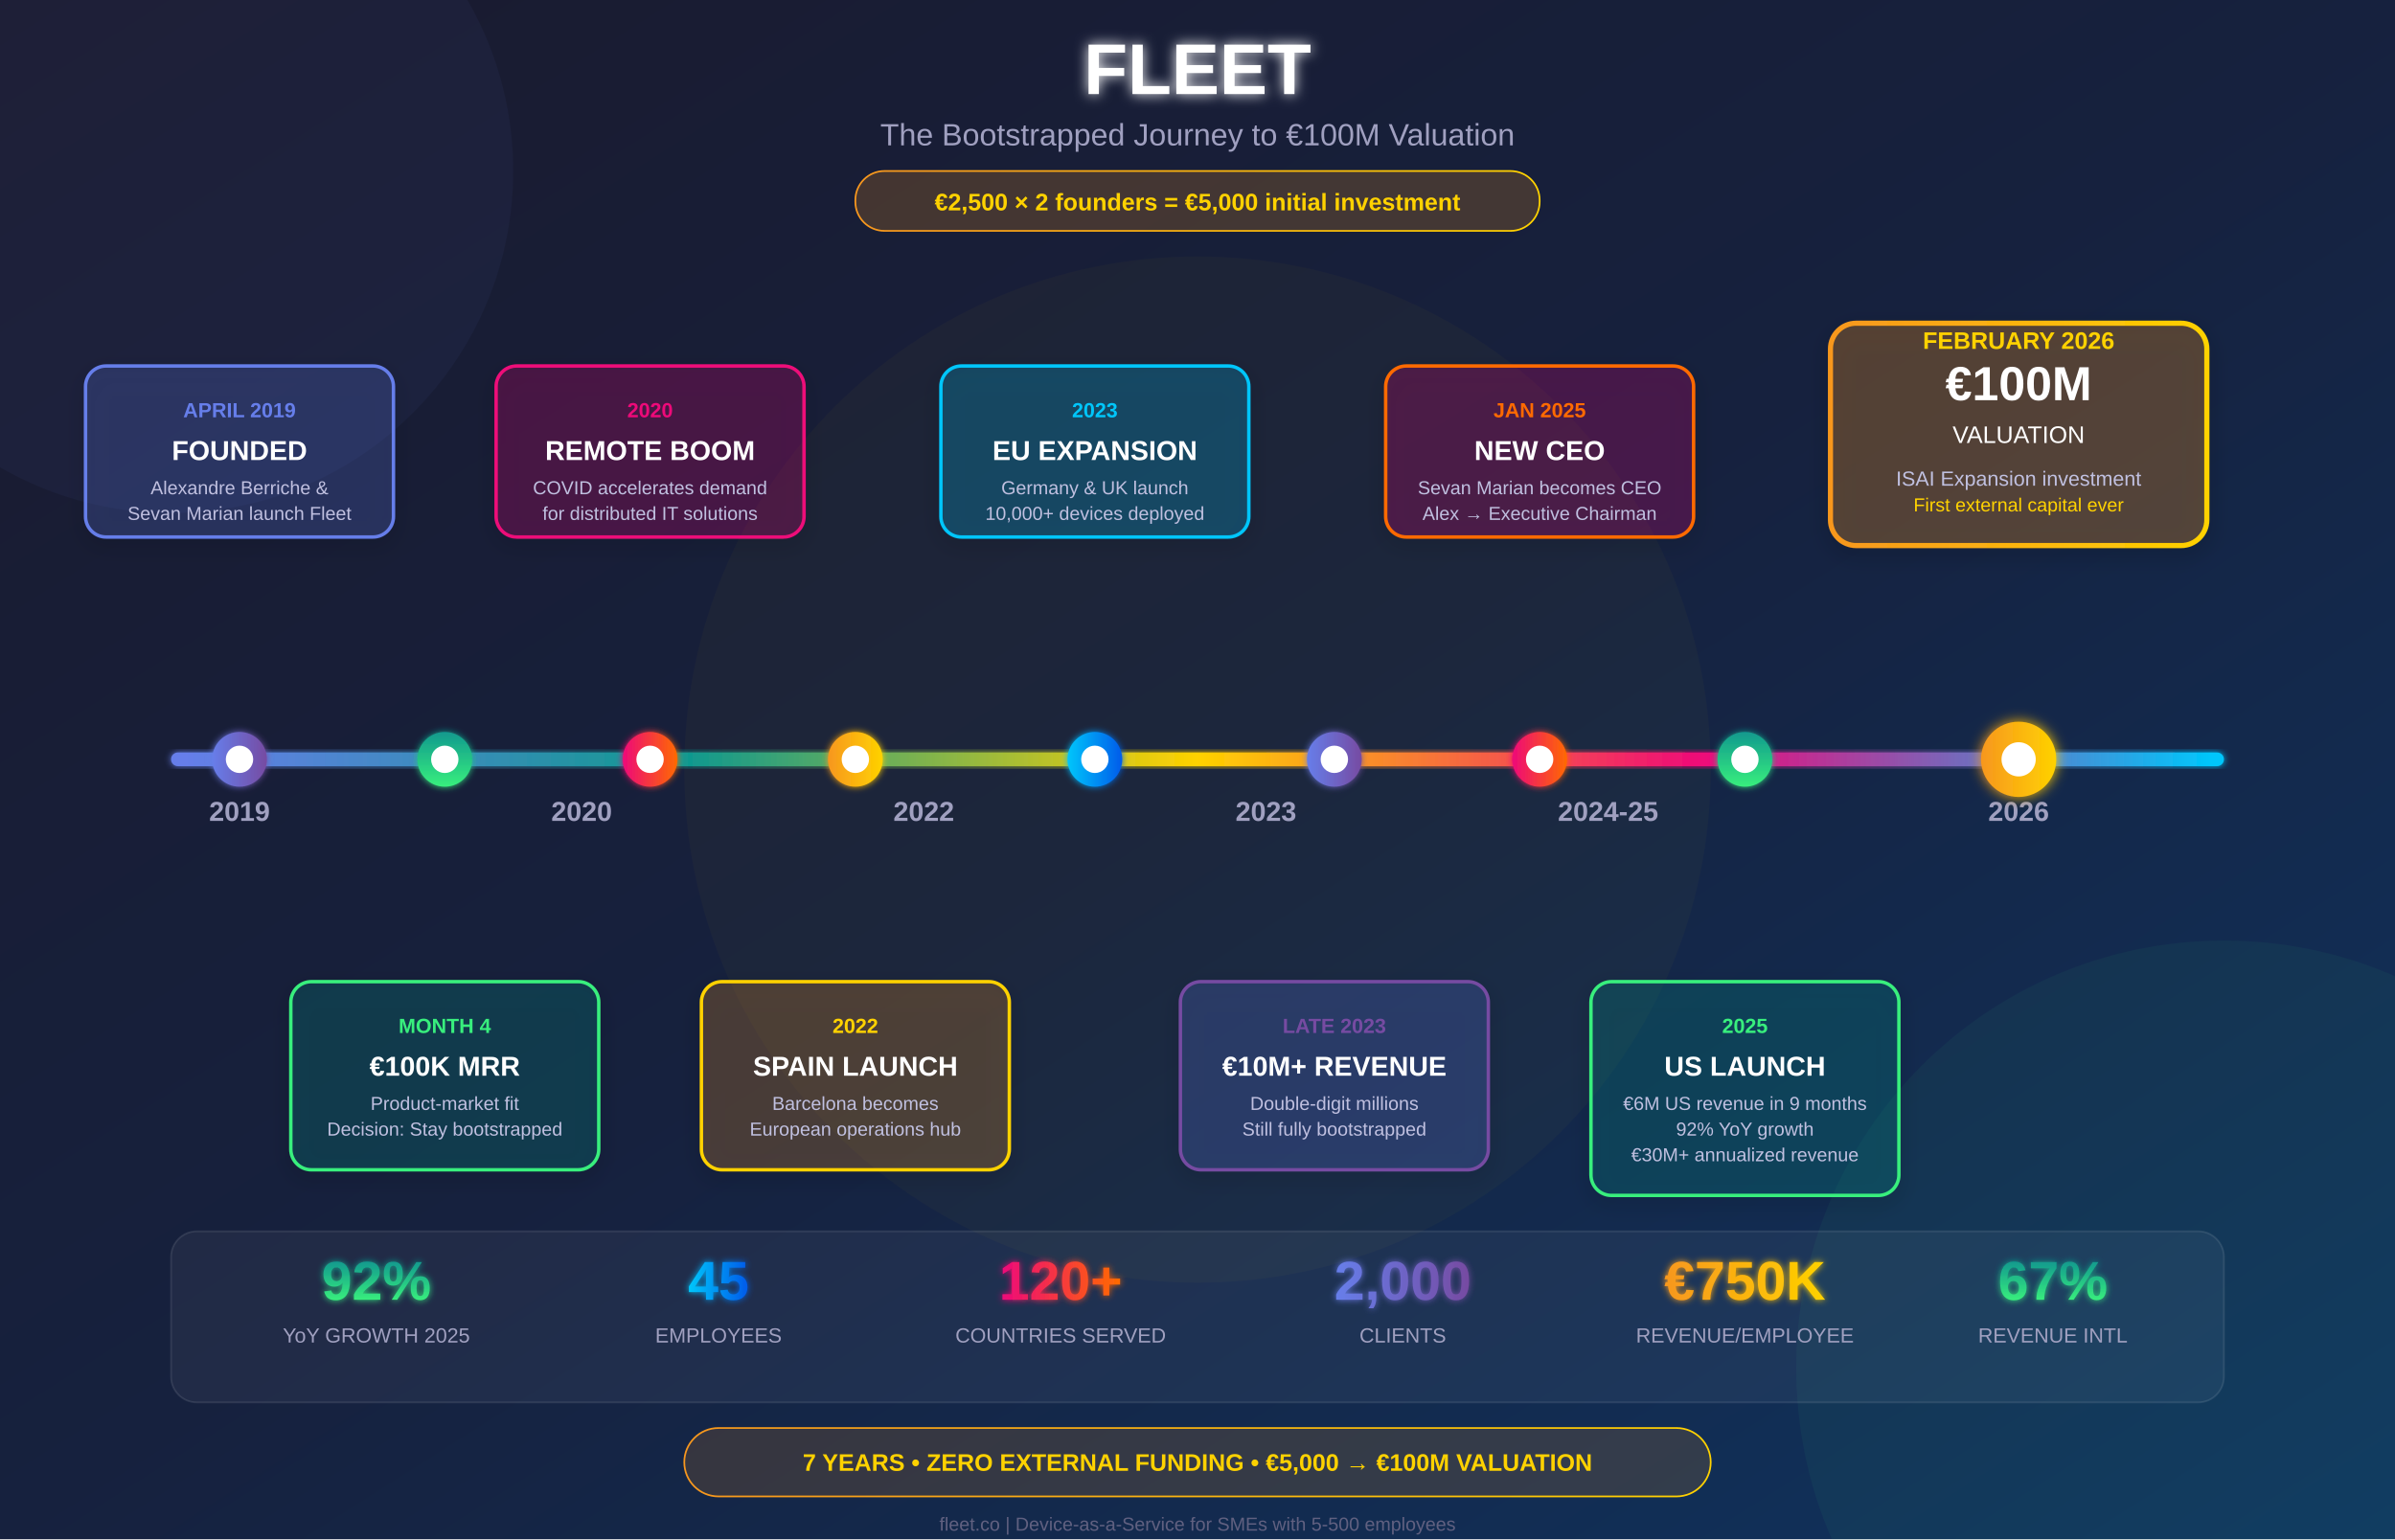
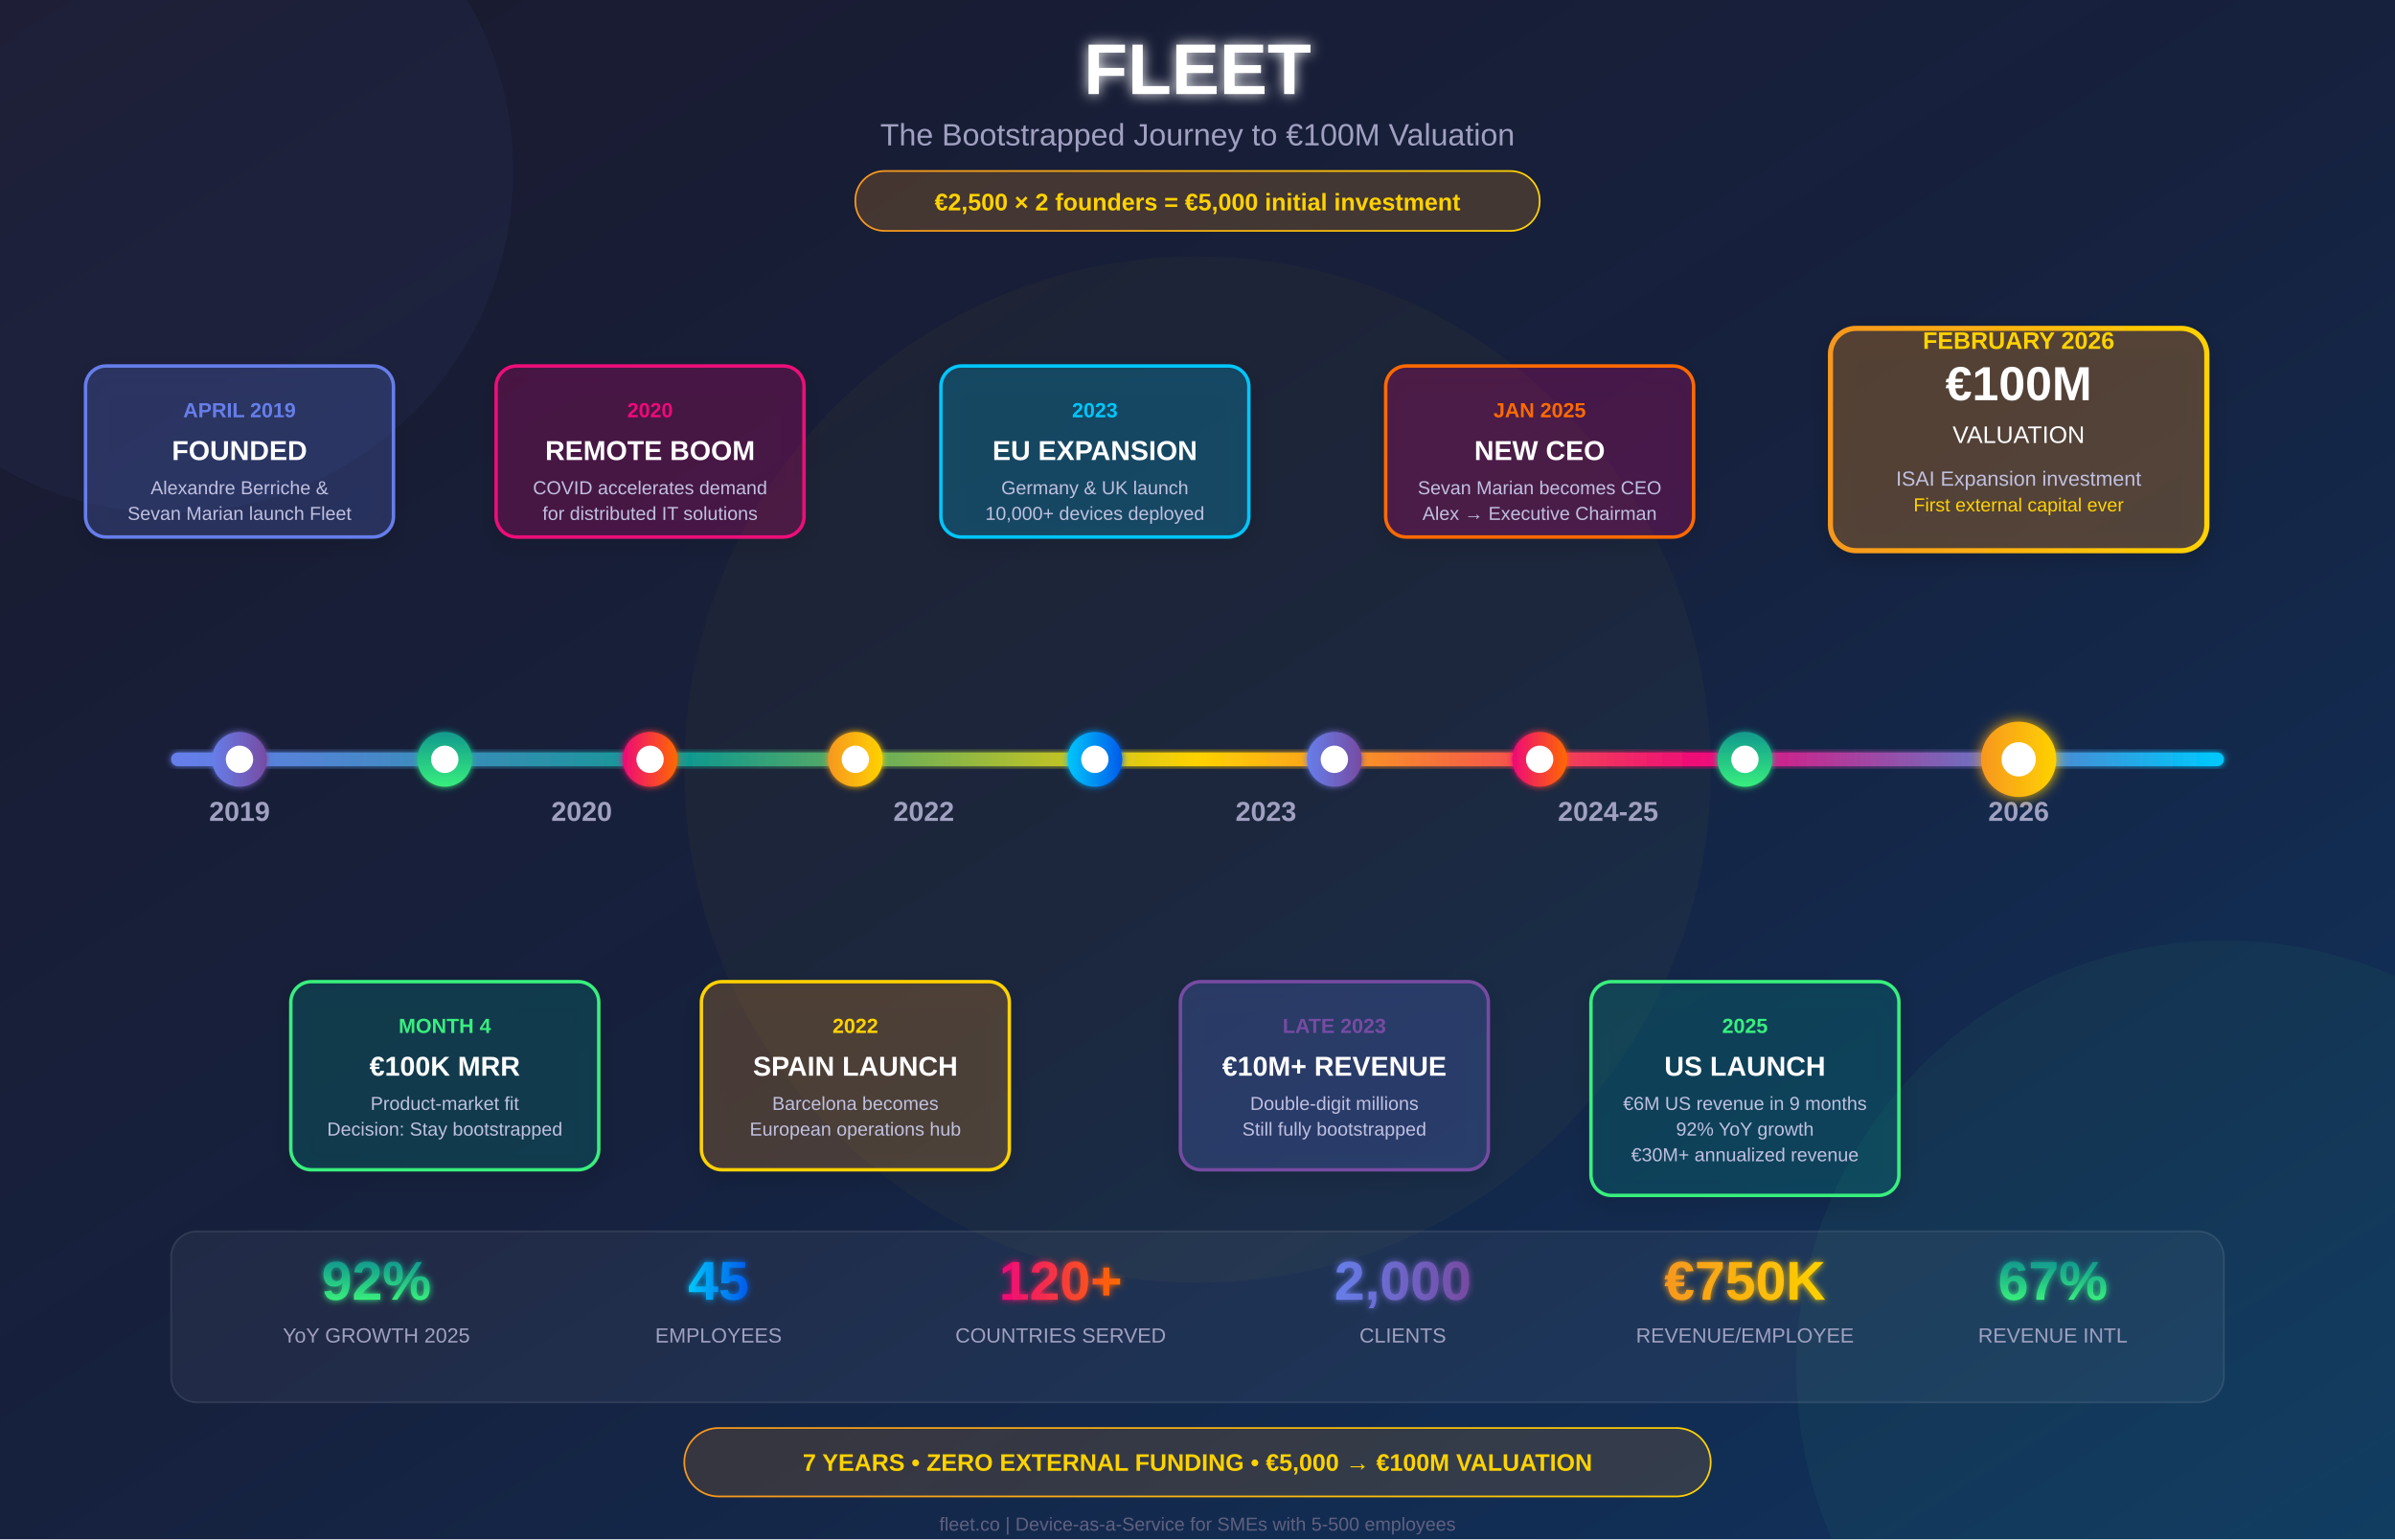
<svg xmlns="http://www.w3.org/2000/svg" viewBox="0 0 1400 900" width="1400" height="900">
  <defs>
    <linearGradient id="bgGradient" x1="0%" y1="0%" x2="100%" y2="100%">
      <stop offset="0%" style="stop-color:#1a1a2e" />
      <stop offset="50%" style="stop-color:#16213e" />
      <stop offset="100%" style="stop-color:#0f3460" />
    </linearGradient>
    <linearGradient id="goldGradient" x1="0%" y1="0%" x2="100%" y2="0%">
      <stop offset="0%" style="stop-color:#f7971e" />
      <stop offset="100%" style="stop-color:#ffd200" />
    </linearGradient>
    <linearGradient id="greenGradient" x1="0%" y1="0%" x2="0%" y2="100%">
      <stop offset="0%" style="stop-color:#11998e" />
      <stop offset="100%" style="stop-color:#38ef7d" />
    </linearGradient>
    <linearGradient id="blueGradient" x1="0%" y1="0%" x2="100%" y2="0%">
      <stop offset="0%" style="stop-color:#667eea" />
      <stop offset="100%" style="stop-color:#764ba2" />
    </linearGradient>
    <linearGradient id="pinkGradient" x1="0%" y1="0%" x2="100%" y2="0%">
      <stop offset="0%" style="stop-color:#ee0979" />
      <stop offset="100%" style="stop-color:#ff6a00" />
    </linearGradient>
    <linearGradient id="cyanGradient" x1="0%" y1="0%" x2="100%" y2="0%">
      <stop offset="0%" style="stop-color:#00c6fb" />
      <stop offset="100%" style="stop-color:#005bea" />
    </linearGradient>
    <linearGradient id="timelineGradient" x1="0%" y1="0%" x2="100%" y2="0%">
      <stop offset="0%" style="stop-color:#667eea" />
      <stop offset="25%" style="stop-color:#11998e" />
      <stop offset="50%" style="stop-color:#ffd200" />
      <stop offset="75%" style="stop-color:#ee0979" />
      <stop offset="100%" style="stop-color:#00c6fb" />
    </linearGradient>
    <filter id="glow" x="-50%" y="-50%" width="200%" height="200%">
      <feGaussianBlur stdDeviation="4" result="coloredBlur" />
      <feMerge>
        <feMergeNode in="coloredBlur" />
        <feMergeNode in="SourceGraphic" />
      </feMerge>
    </filter>
    <filter id="softGlow" x="-20%" y="-20%" width="140%" height="140%">
      <feGaussianBlur stdDeviation="2" result="coloredBlur" />
      <feMerge>
        <feMergeNode in="coloredBlur" />
        <feMergeNode in="SourceGraphic" />
      </feMerge>
    </filter>
    <filter id="shadow" x="-20%" y="-20%" width="140%" height="140%">
      <feDropShadow dx="0" dy="4" stdDeviation="6" flood-opacity="0.3" />
    </filter>
  </defs>
  <rect width="1400" height="900" fill="url(#bgGradient)" />
  <circle cx="100" cy="100" r="200" fill="#667eea" opacity="0.05" />
  <circle cx="1300" cy="800" r="250" fill="#38ef7d" opacity="0.05" />
  <circle cx="700" cy="450" r="300" fill="#ffd200" opacity="0.03" />
  <text x="700" y="55" font-family="Arial, sans-serif" font-size="42" font-weight="bold" fill="white" text-anchor="middle" filter="url(#glow)">FLEET</text>
  <text x="700" y="85" font-family="Arial, sans-serif" font-size="18" fill="#a0a0c0" text-anchor="middle">The Bootstrapped Journey to €100M Valuation</text>
  <rect x="500" y="100" width="400" height="35" rx="17" fill="rgba(247,151,30,0.2)" stroke="url(#goldGradient)" stroke-width="1" />
  <text x="700" y="123" font-family="Arial, sans-serif" font-size="14" fill="#ffd200" text-anchor="middle" font-weight="bold">€2,500 × 2 founders = €5,000 initial investment</text>
  <rect x="100" y="440" width="1200" height="8" rx="4" fill="url(#timelineGradient)" filter="url(#softGlow)" />
  <g font-family="Arial, sans-serif" font-size="16" font-weight="bold" fill="#a0a0c0">
    <text x="140" y="480" text-anchor="middle">2019</text>
    <text x="340" y="480" text-anchor="middle">2020</text>
    <text x="540" y="480" text-anchor="middle">2022</text>
    <text x="740" y="480" text-anchor="middle">2023</text>
    <text x="940" y="480" text-anchor="middle">2024-25</text>
    <text x="1180" y="480" text-anchor="middle">2026</text>
  </g>
  <g transform="translate(140, 444)">
    <line x1="0" y1="0" x2="0" y2="-120" stroke="url(#blueGradient)" stroke-width="3" stroke-dasharray="5,3" />
    <circle cx="0" cy="0" r="16" fill="url(#blueGradient)" filter="url(#softGlow)" />
    <circle cx="0" cy="0" r="8" fill="white" />
    <rect x="-90" y="-230" width="180" height="100" rx="12" fill="rgba(102,126,234,0.2)" stroke="#667eea" stroke-width="2" filter="url(#shadow)" />
    <text x="0" y="-200" font-family="Arial, sans-serif" font-size="12" fill="#667eea" text-anchor="middle" font-weight="bold">APRIL 2019</text>
    <text x="0" y="-175" font-family="Arial, sans-serif" font-size="16" fill="white" text-anchor="middle" font-weight="bold">FOUNDED</text>
    <text x="0" y="-155" font-family="Arial, sans-serif" font-size="11" fill="#c0c0e0" text-anchor="middle">Alexandre Berriche &amp;</text>
    <text x="0" y="-140" font-family="Arial, sans-serif" font-size="11" fill="#c0c0e0" text-anchor="middle">Sevan Marian launch Fleet</text>
  </g>
  <g transform="translate(260, 444)">
    <line x1="0" y1="0" x2="0" y2="120" stroke="url(#greenGradient)" stroke-width="3" stroke-dasharray="5,3" />
    <circle cx="0" cy="0" r="16" fill="url(#greenGradient)" filter="url(#softGlow)" />
    <circle cx="0" cy="0" r="8" fill="white" />
    <rect x="-90" y="130" width="180" height="110" rx="12" fill="rgba(17,153,142,0.2)" stroke="#38ef7d" stroke-width="2" filter="url(#shadow)" />
    <text x="0" y="160" font-family="Arial, sans-serif" font-size="12" fill="#38ef7d" text-anchor="middle" font-weight="bold">MONTH 4</text>
    <text x="0" y="185" font-family="Arial, sans-serif" font-size="16" fill="white" text-anchor="middle" font-weight="bold">€100K MRR</text>
    <text x="0" y="205" font-family="Arial, sans-serif" font-size="11" fill="#c0c0e0" text-anchor="middle">Product-market fit</text>
    <text x="0" y="220" font-family="Arial, sans-serif" font-size="11" fill="#c0c0e0" text-anchor="middle">Decision: Stay bootstrapped</text>
  </g>
  <g transform="translate(380, 444)">
    <line x1="0" y1="0" x2="0" y2="-120" stroke="url(#pinkGradient)" stroke-width="3" stroke-dasharray="5,3" />
    <circle cx="0" cy="0" r="16" fill="url(#pinkGradient)" filter="url(#softGlow)" />
    <circle cx="0" cy="0" r="8" fill="white" />
    <rect x="-90" y="-230" width="180" height="100" rx="12" fill="rgba(238,9,121,0.2)" stroke="#ee0979" stroke-width="2" filter="url(#shadow)" />
    <text x="0" y="-200" font-family="Arial, sans-serif" font-size="12" fill="#ee0979" text-anchor="middle" font-weight="bold">2020</text>
    <text x="0" y="-175" font-family="Arial, sans-serif" font-size="16" fill="white" text-anchor="middle" font-weight="bold">REMOTE BOOM</text>
    <text x="0" y="-155" font-family="Arial, sans-serif" font-size="11" fill="#c0c0e0" text-anchor="middle">COVID accelerates demand</text>
    <text x="0" y="-140" font-family="Arial, sans-serif" font-size="11" fill="#c0c0e0" text-anchor="middle">for distributed IT solutions</text>
  </g>
  <g transform="translate(500, 444)">
    <line x1="0" y1="0" x2="0" y2="120" stroke="url(#goldGradient)" stroke-width="3" stroke-dasharray="5,3" />
    <circle cx="0" cy="0" r="16" fill="url(#goldGradient)" filter="url(#softGlow)" />
    <circle cx="0" cy="0" r="8" fill="white" />
    <rect x="-90" y="130" width="180" height="110" rx="12" fill="rgba(247,151,30,0.2)" stroke="#ffd200" stroke-width="2" filter="url(#shadow)" />
    <text x="0" y="160" font-family="Arial, sans-serif" font-size="12" fill="#ffd200" text-anchor="middle" font-weight="bold">2022</text>
    <text x="0" y="185" font-family="Arial, sans-serif" font-size="16" fill="white" text-anchor="middle" font-weight="bold">SPAIN LAUNCH</text>
    <text x="0" y="205" font-family="Arial, sans-serif" font-size="11" fill="#c0c0e0" text-anchor="middle">Barcelona becomes</text>
    <text x="0" y="220" font-family="Arial, sans-serif" font-size="11" fill="#c0c0e0" text-anchor="middle">European operations hub</text>
  </g>
  <g transform="translate(640, 444)">
    <line x1="0" y1="0" x2="0" y2="-120" stroke="url(#cyanGradient)" stroke-width="3" stroke-dasharray="5,3" />
    <circle cx="0" cy="0" r="16" fill="url(#cyanGradient)" filter="url(#softGlow)" />
    <circle cx="0" cy="0" r="8" fill="white" />
    <rect x="-90" y="-230" width="180" height="100" rx="12" fill="rgba(0,198,251,0.2)" stroke="#00c6fb" stroke-width="2" filter="url(#shadow)" />
    <text x="0" y="-200" font-family="Arial, sans-serif" font-size="12" fill="#00c6fb" text-anchor="middle" font-weight="bold">2023</text>
    <text x="0" y="-175" font-family="Arial, sans-serif" font-size="16" fill="white" text-anchor="middle" font-weight="bold">EU EXPANSION</text>
    <text x="0" y="-155" font-family="Arial, sans-serif" font-size="11" fill="#c0c0e0" text-anchor="middle">Germany &amp; UK launch</text>
    <text x="0" y="-140" font-family="Arial, sans-serif" font-size="11" fill="#c0c0e0" text-anchor="middle">10,000+ devices deployed</text>
  </g>
  <g transform="translate(780, 444)">
    <line x1="0" y1="0" x2="0" y2="120" stroke="url(#blueGradient)" stroke-width="3" stroke-dasharray="5,3" />
    <circle cx="0" cy="0" r="16" fill="url(#blueGradient)" filter="url(#softGlow)" />
    <circle cx="0" cy="0" r="8" fill="white" />
    <rect x="-90" y="130" width="180" height="110" rx="12" fill="rgba(102,126,234,0.2)" stroke="#764ba2" stroke-width="2" filter="url(#shadow)" />
    <text x="0" y="160" font-family="Arial, sans-serif" font-size="12" fill="#764ba2" text-anchor="middle" font-weight="bold">LATE 2023</text>
    <text x="0" y="185" font-family="Arial, sans-serif" font-size="16" fill="white" text-anchor="middle" font-weight="bold">€10M+ REVENUE</text>
    <text x="0" y="205" font-family="Arial, sans-serif" font-size="11" fill="#c0c0e0" text-anchor="middle">Double-digit millions</text>
    <text x="0" y="220" font-family="Arial, sans-serif" font-size="11" fill="#c0c0e0" text-anchor="middle">Still fully bootstrapped</text>
  </g>
  <g transform="translate(900, 444)">
    <line x1="0" y1="0" x2="0" y2="-120" stroke="url(#pinkGradient)" stroke-width="3" stroke-dasharray="5,3" />
    <circle cx="0" cy="0" r="16" fill="url(#pinkGradient)" filter="url(#softGlow)" />
    <circle cx="0" cy="0" r="8" fill="white" />
    <rect x="-90" y="-230" width="180" height="100" rx="12" fill="rgba(238,9,121,0.2)" stroke="#ff6a00" stroke-width="2" filter="url(#shadow)" />
    <text x="0" y="-200" font-family="Arial, sans-serif" font-size="12" fill="#ff6a00" text-anchor="middle" font-weight="bold">JAN 2025</text>
    <text x="0" y="-175" font-family="Arial, sans-serif" font-size="16" fill="white" text-anchor="middle" font-weight="bold">NEW CEO</text>
    <text x="0" y="-155" font-family="Arial, sans-serif" font-size="11" fill="#c0c0e0" text-anchor="middle">Sevan Marian becomes CEO</text>
    <text x="0" y="-140" font-family="Arial, sans-serif" font-size="11" fill="#c0c0e0" text-anchor="middle">Alex → Executive Chairman</text>
  </g>
  <g transform="translate(1020, 444)">
    <line x1="0" y1="0" x2="0" y2="120" stroke="url(#greenGradient)" stroke-width="3" stroke-dasharray="5,3" />
    <circle cx="0" cy="0" r="16" fill="url(#greenGradient)" filter="url(#softGlow)" />
    <circle cx="0" cy="0" r="8" fill="white" />
    <rect x="-90" y="130" width="180" height="125" rx="12" fill="rgba(17,153,142,0.2)" stroke="#38ef7d" stroke-width="2" filter="url(#shadow)" />
    <text x="0" y="160" font-family="Arial, sans-serif" font-size="12" fill="#38ef7d" text-anchor="middle" font-weight="bold">2025</text>
    <text x="0" y="185" font-family="Arial, sans-serif" font-size="16" fill="white" text-anchor="middle" font-weight="bold">US LAUNCH</text>
    <text x="0" y="205" font-family="Arial, sans-serif" font-size="11" fill="#c0c0e0" text-anchor="middle">€6M US revenue in 9 months</text>
    <text x="0" y="220" font-family="Arial, sans-serif" font-size="11" fill="#c0c0e0" text-anchor="middle">92% YoY growth</text>
    <text x="0" y="235" font-family="Arial, sans-serif" font-size="11" fill="#c0c0e0" text-anchor="middle">€30M+ annualized revenue</text>
  </g>
  <g transform="translate(1180, 444)">
    <line x1="0" y1="0" x2="0" y2="-140" stroke="url(#goldGradient)" stroke-width="4" stroke-dasharray="5,3" />
    <circle cx="0" cy="0" r="22" fill="url(#goldGradient)" filter="url(#glow)" />
    <circle cx="0" cy="0" r="10" fill="white" />
-     <rect x="-110" y="-255" width="220" height="130" rx="15" fill="rgba(247,151,30,0.25)" stroke="url(#goldGradient)" stroke-width="3" filter="url(#shadow)" />
+     <rect x="-110" y="-252" width="220" height="130" rx="15" fill="rgba(247,151,30,0.25)" stroke="url(#goldGradient)" stroke-width="3" filter="url(#shadow)" />
    <text x="0" y="-240" font-family="Arial, sans-serif" font-size="14" fill="#ffd200" text-anchor="middle" font-weight="bold">FEBRUARY 2026</text>
    <text x="0" y="-210" font-family="Arial, sans-serif" font-size="28" fill="white" text-anchor="middle" font-weight="bold">€100M</text>
    <text x="0" y="-185" font-family="Arial, sans-serif" font-size="14" fill="white" text-anchor="middle">VALUATION</text>
    <text x="0" y="-160" font-family="Arial, sans-serif" font-size="12" fill="#c0c0e0" text-anchor="middle">ISAI Expansion investment</text>
    <text x="0" y="-145" font-family="Arial, sans-serif" font-size="11" fill="#ffd200" text-anchor="middle">First external capital ever</text>
  </g>
  <rect x="100" y="720" width="1200" height="100" rx="15" fill="rgba(255,255,255,0.05)" stroke="rgba(255,255,255,0.1)" stroke-width="1" />
  <g font-family="Arial, sans-serif">
    <text x="220" y="760" font-size="32" font-weight="bold" fill="url(#greenGradient)" text-anchor="middle" filter="url(#softGlow)">92%</text>
    <text x="220" y="785" font-size="12" fill="#a0a0c0" text-anchor="middle">YoY GROWTH 2025</text>
    <text x="420" y="760" font-size="32" font-weight="bold" fill="url(#cyanGradient)" text-anchor="middle" filter="url(#softGlow)">45</text>
    <text x="420" y="785" font-size="12" fill="#a0a0c0" text-anchor="middle">EMPLOYEES</text>
    <text x="620" y="760" font-size="32" font-weight="bold" fill="url(#pinkGradient)" text-anchor="middle" filter="url(#softGlow)">120+</text>
    <text x="620" y="785" font-size="12" fill="#a0a0c0" text-anchor="middle">COUNTRIES SERVED</text>
    <text x="820" y="760" font-size="32" font-weight="bold" fill="url(#blueGradient)" text-anchor="middle" filter="url(#softGlow)">2,000</text>
    <text x="820" y="785" font-size="12" fill="#a0a0c0" text-anchor="middle">CLIENTS</text>
    <text x="1020" y="760" font-size="32" font-weight="bold" fill="url(#goldGradient)" text-anchor="middle" filter="url(#softGlow)">€750K</text>
    <text x="1020" y="785" font-size="12" fill="#a0a0c0" text-anchor="middle">REVENUE/EMPLOYEE</text>
    <text x="1200" y="760" font-size="32" font-weight="bold" fill="url(#greenGradient)" text-anchor="middle" filter="url(#softGlow)">67%</text>
    <text x="1200" y="785" font-size="12" fill="#a0a0c0" text-anchor="middle">REVENUE INTL</text>
  </g>
  <rect x="400" y="835" width="600" height="40" rx="20" fill="rgba(247,151,30,0.15)" stroke="url(#goldGradient)" stroke-width="1" />
  <text x="700" y="860" font-family="Arial, sans-serif" font-size="14" fill="#ffd200" text-anchor="middle" font-weight="bold">7 YEARS • ZERO EXTERNAL FUNDING • €5,000 → €100M VALUATION</text>
  <text x="700" y="895" font-family="Arial, sans-serif" font-size="11" fill="#606080" text-anchor="middle">fleet.co | Device-as-a-Service for SMEs with 5-500 employees</text>
</svg>
